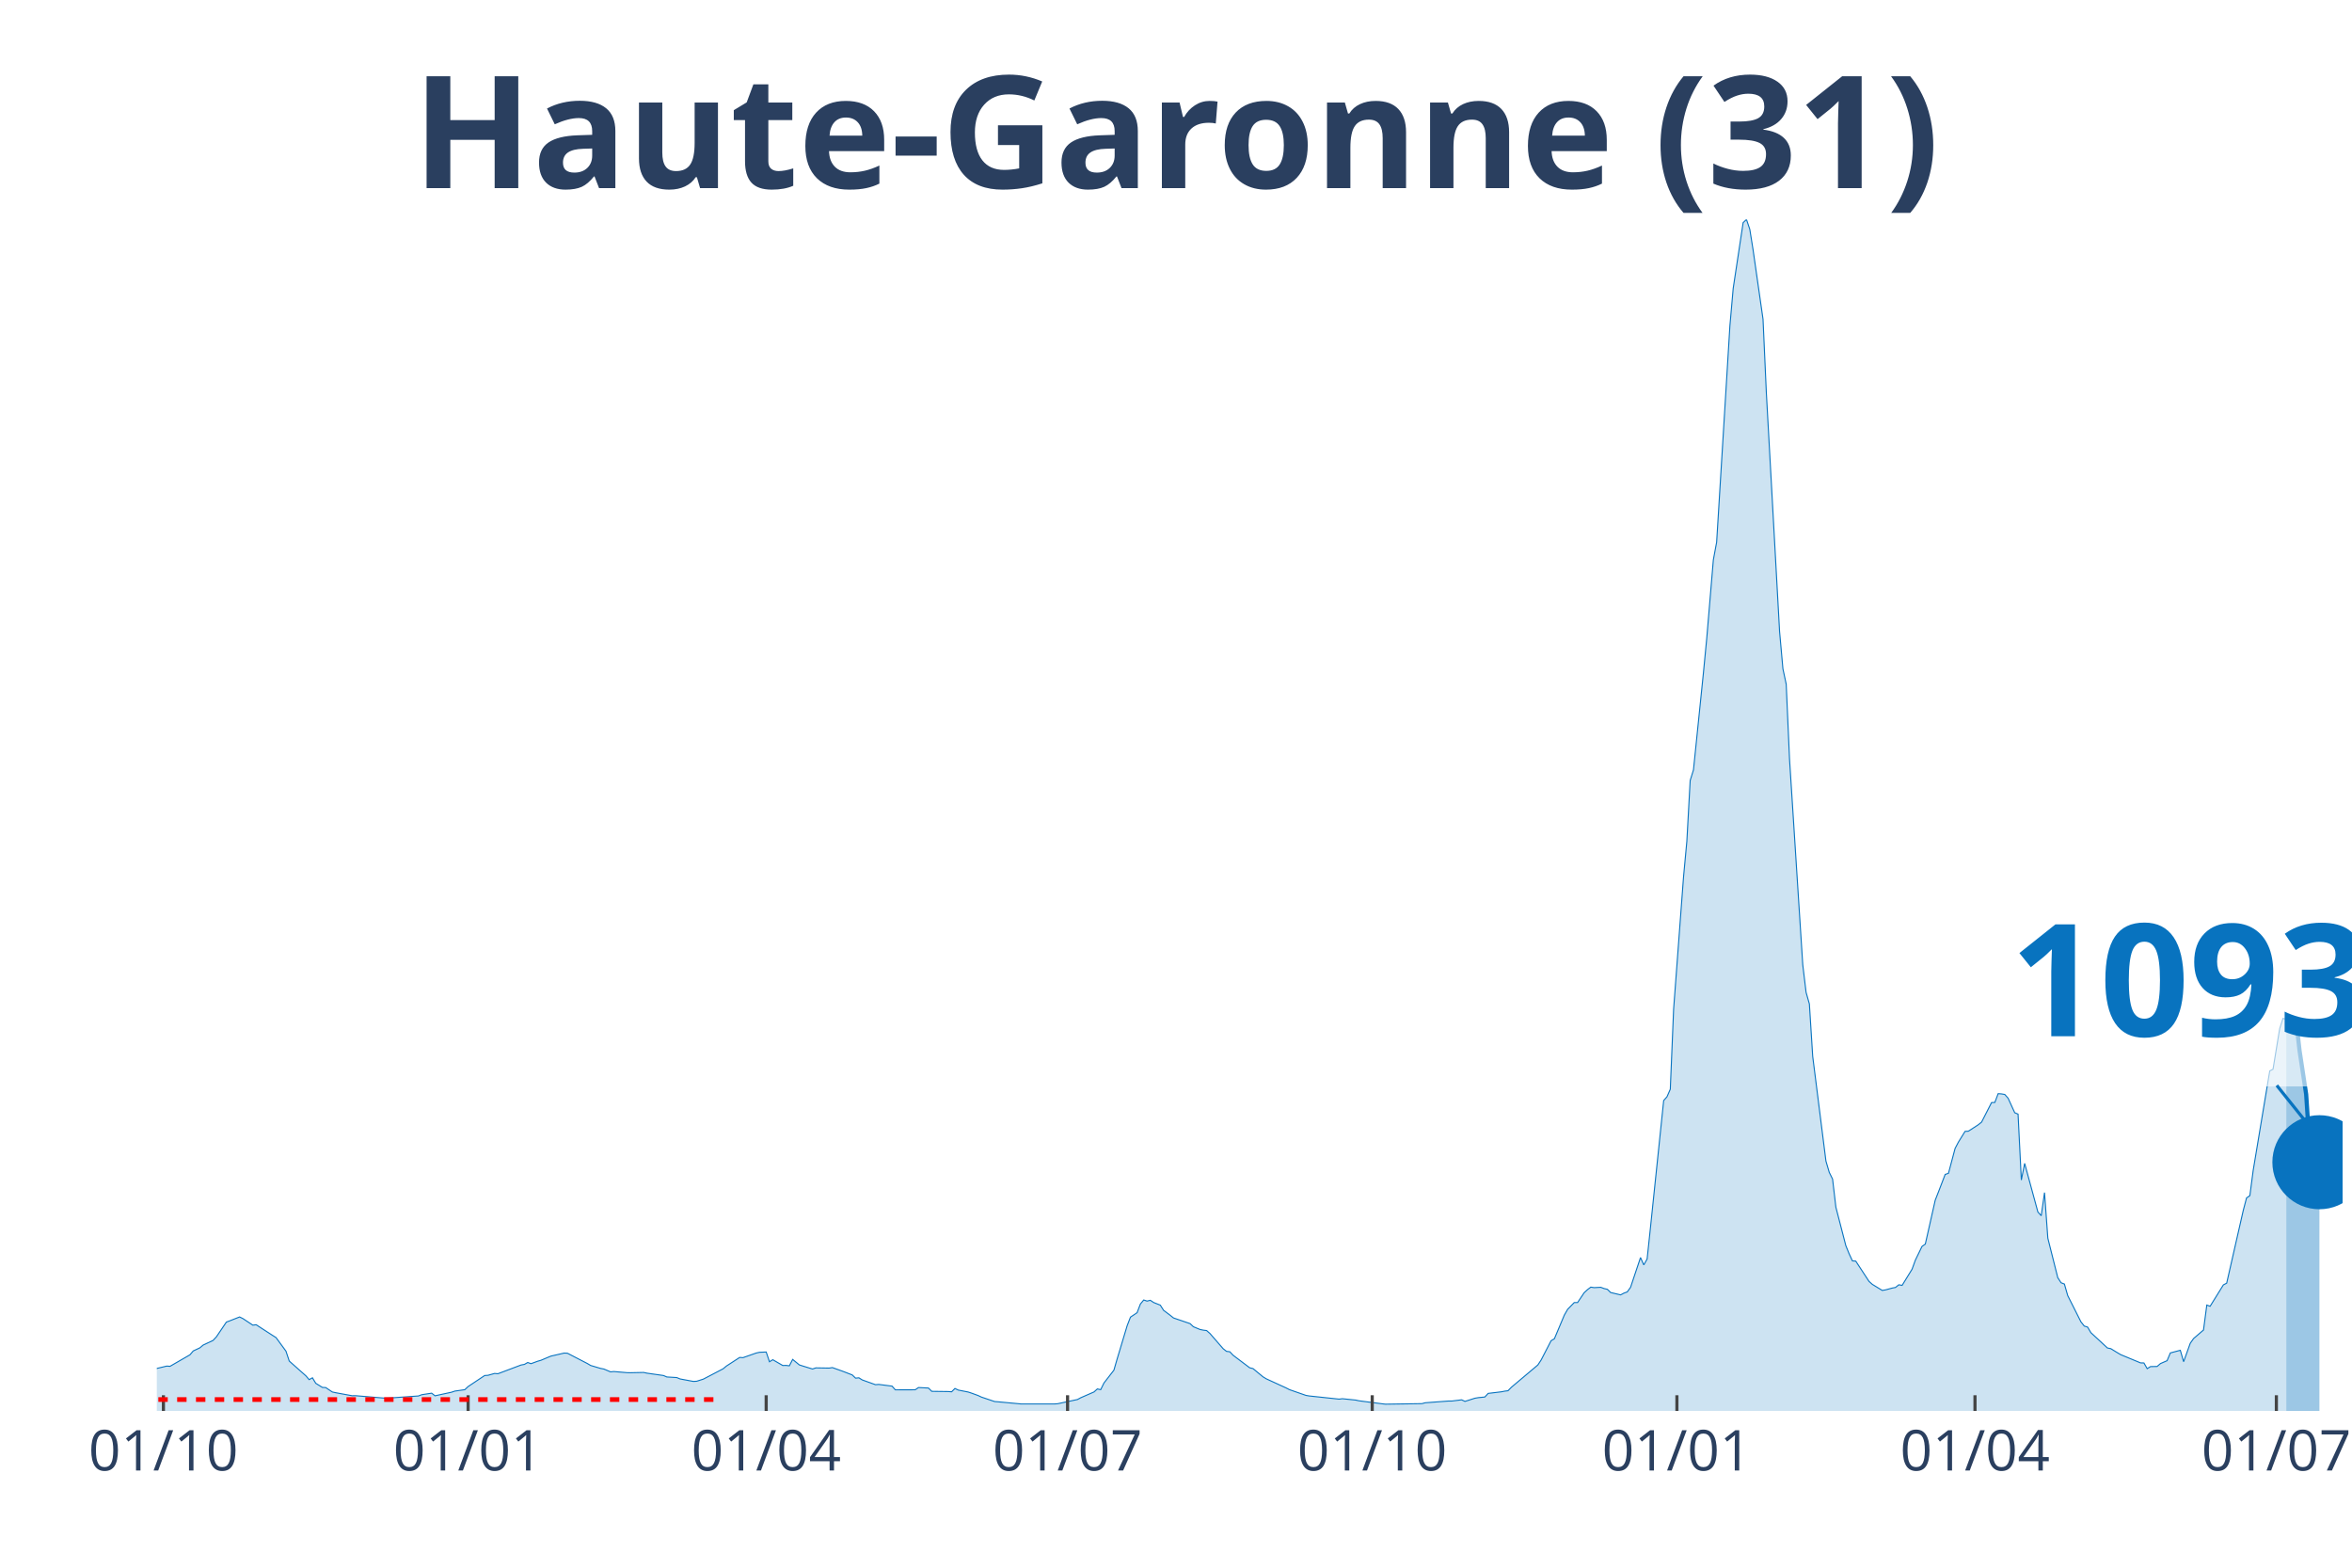
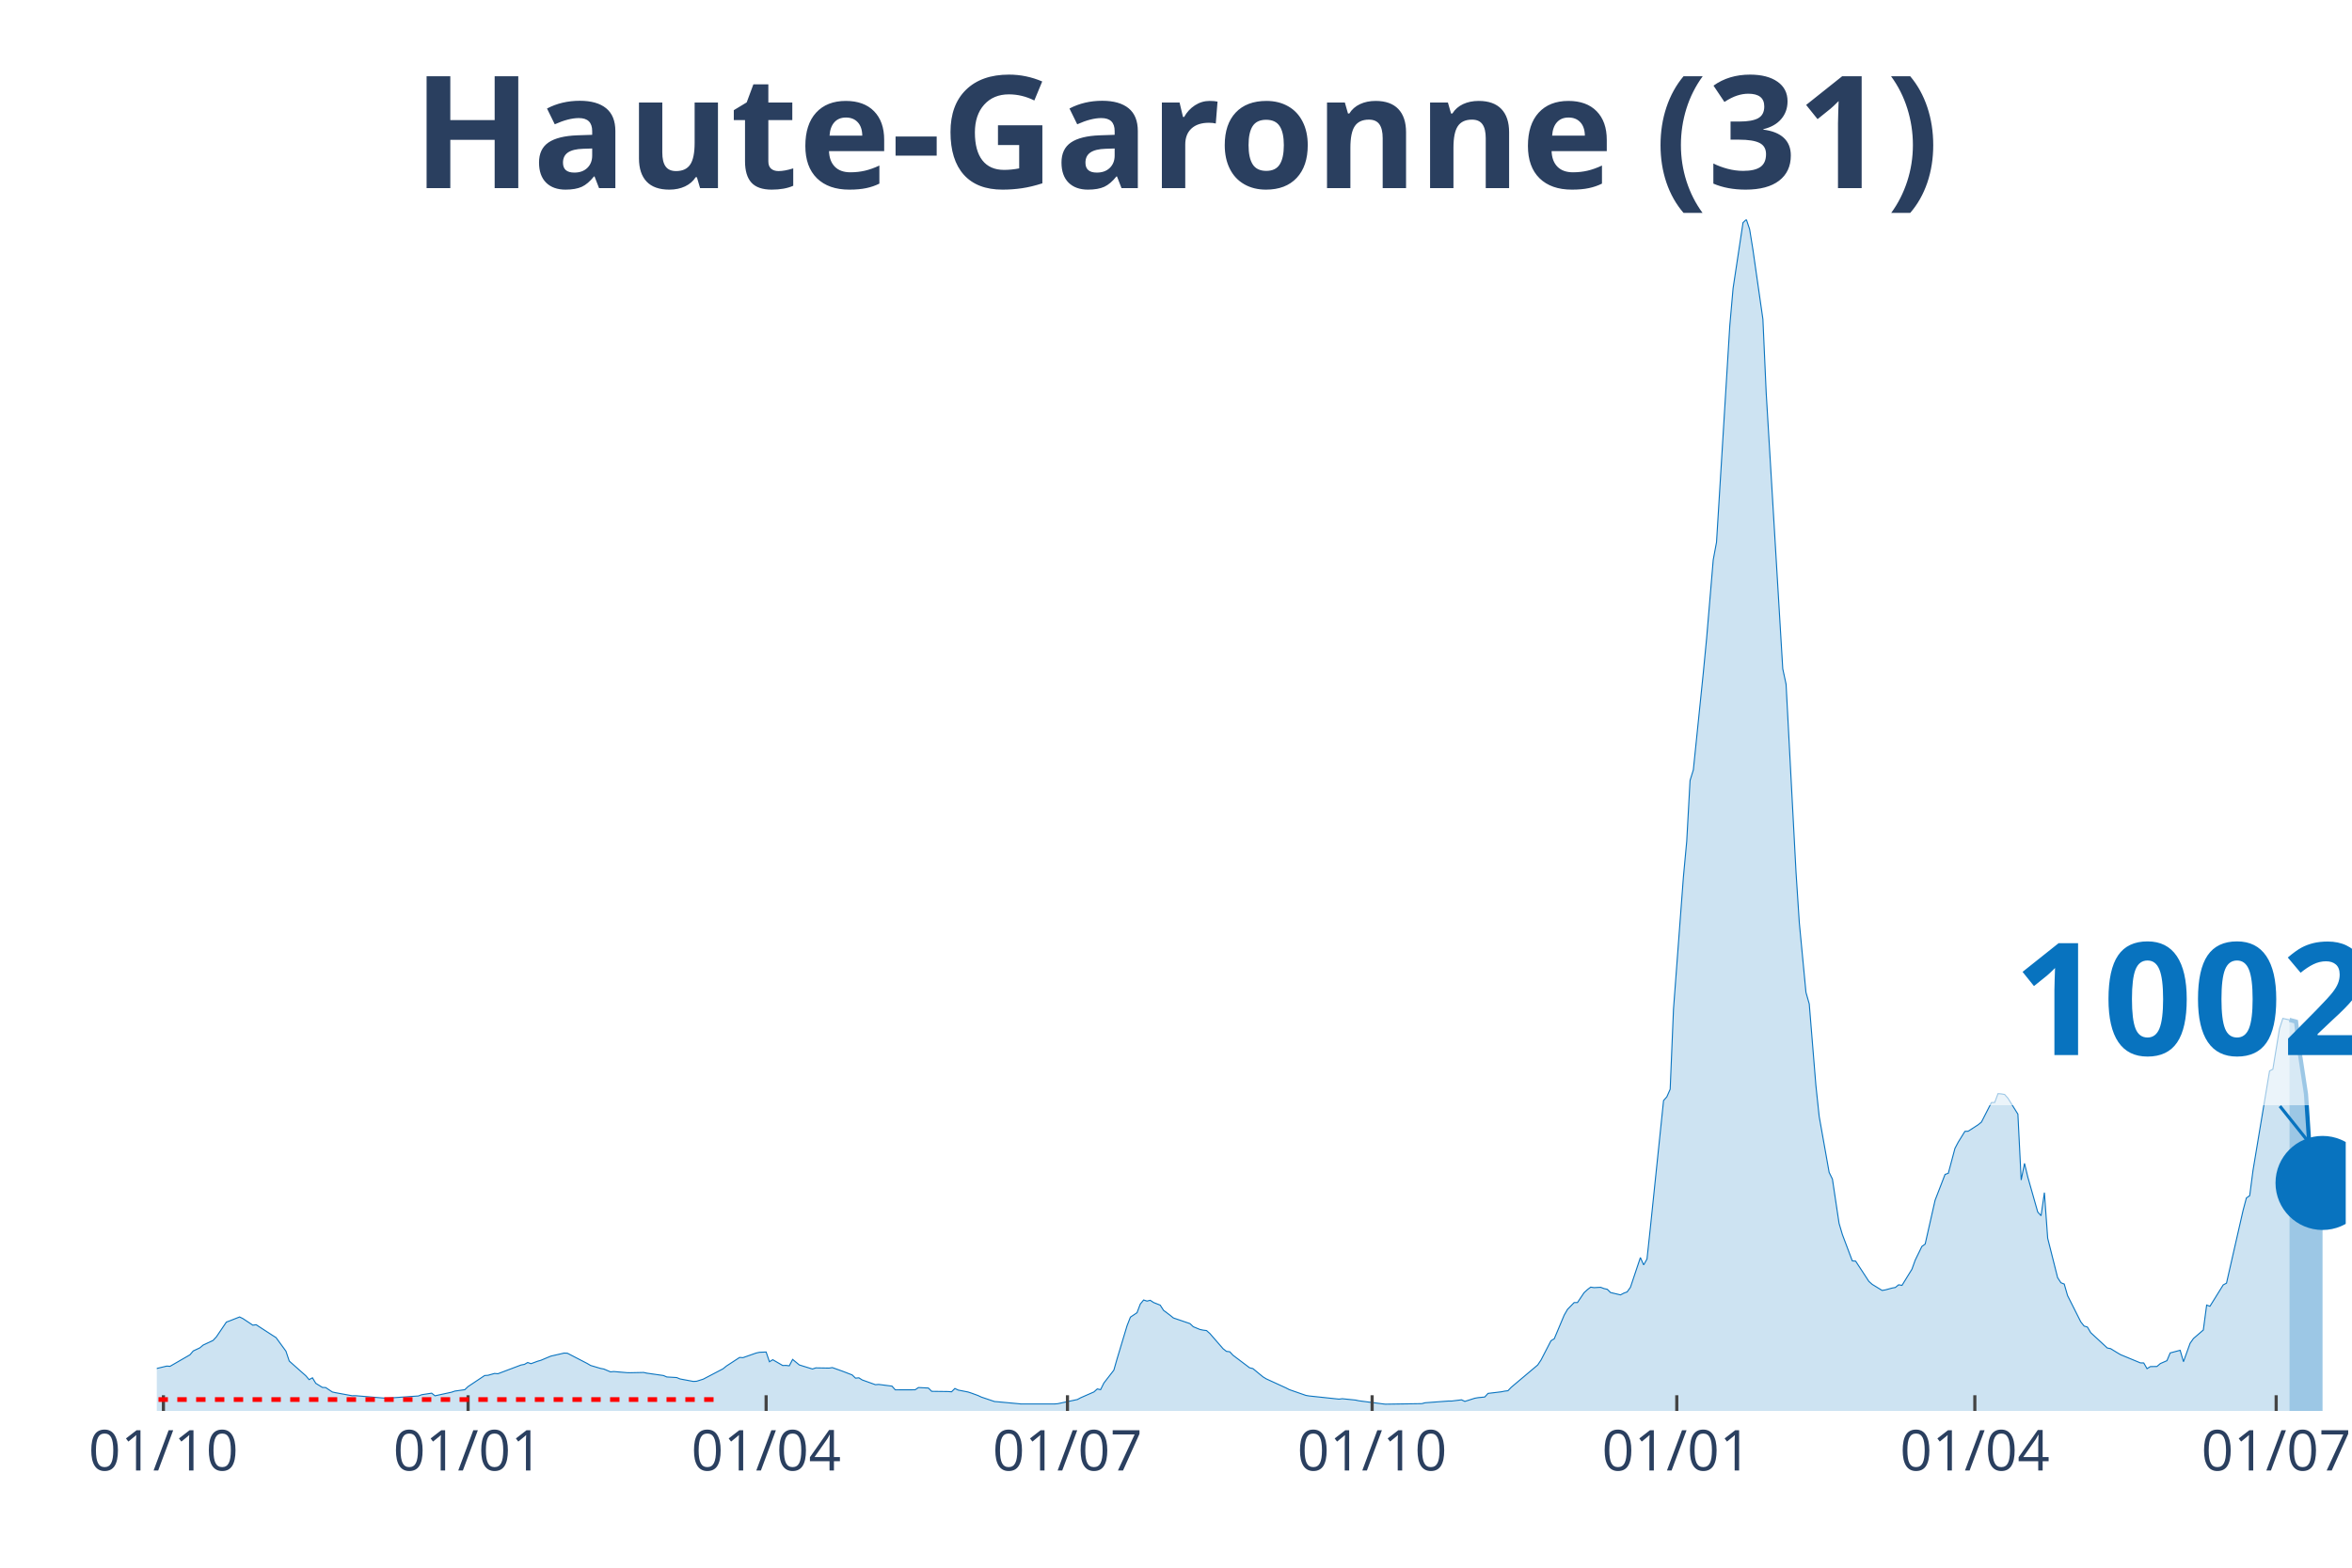
<svg xmlns="http://www.w3.org/2000/svg" class="main-svg" width="1125" height="750" style="" viewBox="0 0 750 500">
  <rect x="0" y="0" width="750" height="500" style="fill: rgb(0, 0, 0); fill-opacity: 0;" />
-   <defs id="defs-f9791f">
+   <defs id="defs-4beb33">
    <g class="clips">
-       <clipPath id="clipf9791fxyplot" class="plotclip">
-         <rect width="697" height="380" />
+       <clipPath id="clip4beb33xyplot" class="plotclip">
+         <rect width="698" height="380" />
      </clipPath>
-       <clipPath class="axesclip" id="clipf9791fx">
-         <rect x="50" y="0" width="697" height="500" />
+       <clipPath class="axesclip" id="clip4beb33x">
+         <rect x="50" y="0" width="698" height="500" />
      </clipPath>
-       <clipPath class="axesclip" id="clipf9791fy">
+       <clipPath class="axesclip" id="clip4beb33y">
        <rect x="0" y="70" width="750" height="380" />
      </clipPath>
-       <clipPath class="axesclip" id="clipf9791fxy">
-         <rect x="50" y="70" width="697" height="380" />
+       <clipPath class="axesclip" id="clip4beb33xy">
+         <rect x="50" y="70" width="698" height="380" />
      </clipPath>
    </g>
    <g class="gradients" />
  </defs>
  <g class="bglayer">
-     <rect class="bg" x="50" y="70" width="697" height="380" style="fill: rgb(0, 0, 0); fill-opacity: 0; stroke-width: 0;" />
+     <rect class="bg" x="50" y="70" width="698" height="380" style="fill: rgb(0, 0, 0); fill-opacity: 0; stroke-width: 0;" />
  </g>
  <g class="layer-below">
    <g class="imagelayer" />
    <g class="shapelayer" />
  </g>
  <g class="cartesianlayer">
    <g class="subplot xy">
      <g class="layer-subplot">
        <g class="shapelayer" />
        <g class="imagelayer" />
      </g>
      <g class="gridlayer">
        <g class="x">
          <path class="xgrid crisp" transform="translate(52.11,0)" d="M0,70v380" style="stroke: rgb(255, 255, 255); stroke-opacity: 1; stroke-width: 1px;" />
-           <path class="xgrid crisp" transform="translate(149.27,0)" d="M0,70v380" style="stroke: rgb(255, 255, 255); stroke-opacity: 1; stroke-width: 1px;" />
-           <path class="xgrid crisp" transform="translate(244.32,0)" d="M0,70v380" style="stroke: rgb(255, 255, 255); stroke-opacity: 1; stroke-width: 1px;" />
-           <path class="xgrid crisp" transform="translate(340.42,0)" d="M0,70v380" style="stroke: rgb(255, 255, 255); stroke-opacity: 1; stroke-width: 1px;" />
-           <path class="xgrid crisp" transform="translate(437.57,0)" d="M0,70v380" style="stroke: rgb(255, 255, 255); stroke-opacity: 1; stroke-width: 1px;" />
-           <path class="xgrid crisp" transform="translate(534.73,0)" d="M0,70v380" style="stroke: rgb(255, 255, 255); stroke-opacity: 1; stroke-width: 1px;" />
-           <path class="xgrid crisp" transform="translate(629.78,0)" d="M0,70v380" style="stroke: rgb(255, 255, 255); stroke-opacity: 1; stroke-width: 1px;" />
-           <path class="xgrid crisp" transform="translate(725.88,0)" d="M0,70v380" style="stroke: rgb(255, 255, 255); stroke-opacity: 1; stroke-width: 1px;" />
+           <path class="xgrid crisp" transform="translate(149.26,0)" d="M0,70v380" style="stroke: rgb(255, 255, 255); stroke-opacity: 1; stroke-width: 1px;" />
+           <path class="xgrid crisp" transform="translate(244.3,0)" d="M0,70v380" style="stroke: rgb(255, 255, 255); stroke-opacity: 1; stroke-width: 1px;" />
+           <path class="xgrid crisp" transform="translate(340.39,0)" d="M0,70v380" style="stroke: rgb(255, 255, 255); stroke-opacity: 1; stroke-width: 1px;" />
+           <path class="xgrid crisp" transform="translate(437.54,0)" d="M0,70v380" style="stroke: rgb(255, 255, 255); stroke-opacity: 1; stroke-width: 1px;" />
+           <path class="xgrid crisp" transform="translate(534.69,0)" d="M0,70v380" style="stroke: rgb(255, 255, 255); stroke-opacity: 1; stroke-width: 1px;" />
+           <path class="xgrid crisp" transform="translate(629.73,0)" d="M0,70v380" style="stroke: rgb(255, 255, 255); stroke-opacity: 1; stroke-width: 1px;" />
+           <path class="xgrid crisp" transform="translate(725.82,0)" d="M0,70v380" style="stroke: rgb(255, 255, 255); stroke-opacity: 1; stroke-width: 1px;" />
        </g>
        <g class="y" />
      </g>
      <g class="zerolinelayer" />
      <path class="xlines-below" />
      <path class="ylines-below" />
      <g class="overlines-below" />
      <g class="xaxislayer-below" />
      <g class="yaxislayer-below" />
      <g class="overaxes-below" />
-       <g class="plot" transform="translate(50, 70)" clip-path="url('#clipf9791fxyplot')">
+       <g class="plot" transform="translate(50, 70)" clip-path="url('#clip4beb33xyplot')">
        <g class="scatterlayer mlayer">
-           <g class="trace scatter traceb08a04" style="stroke-miterlimit: 2;">
+           <g class="trace scatter tracec6fd47" style="stroke-miterlimit: 2;">
            <g class="fills">
              <g>
-                 <path class="js-fill" d="M679.05,380L-143.62,380L-143.62,379.67L-108.77,379.77L-107.72,379.72L-60.2,378.03L-59.14,377.88L-42.24,376.02L-41.19,375.85L-31.68,374.67L-30.63,373.55L-25.35,371.07L-24.29,369.92L-17.95,365.99L-16.9,365.2L-13.73,362.31L-12.67,362.04L-9.5,362.4L-8.45,363.49L-6.34,364.4L-5.28,364.5L-2.11,366.54L-1.06,366.71L3.17,365.7L4.22,365.77L10.56,362.11L11.62,360.87L13.73,359.88L14.78,359L17.95,357.51L19.01,356.36L22.18,351.67L23.23,351.28L26.4,350.03L27.46,350.55L30.63,352.65L31.68,352.51L36.96,355.94L38.02,356.61L41.19,360.94L42.24,364.1L47.52,368.79L48.58,370.02L49.63,369.44L50.69,371.19L52.8,372.5L53.86,372.55L55.97,373.96L57.03,374.19L62.31,375.16L63.36,375.14L72.87,375.94L73.92,375.9L83.43,375.23L84.48,374.83L87.65,374.34L88.71,375.18L93.99,374.03L95.05,373.67L98.21,373.23L99.27,372.23L104.55,368.71L105.61,368.64L107.72,368.05L108.77,368.14L116.17,365.35L117.22,365.16L118.28,364.56L119.33,364.93L121.45,364.15L122.5,363.85L124.62,362.95L125.67,362.52L129.9,361.55L130.95,361.6L137.29,364.88L138.34,365.5L141.51,366.44L142.57,366.64L144.68,367.54L145.74,367.44L149.96,367.8L151.02,367.82L155.24,367.73L156.3,367.96L161.58,368.71L162.63,369.17L165.8,369.36L166.86,369.8L171.08,370.59L172.14,370.54L174.25,369.87L175.31,369.32L180.59,366.56L181.64,365.69L185.87,362.94L186.92,363.01L191.15,361.53L192.2,361.3L194.32,361.21L195.37,364.32L196.43,363.67L197.48,364.28L199.6,365.51L200.65,365.49L201.71,365.61L202.76,363.57L204.88,365.32L205.93,365.66L209.1,366.63L210.16,366.27L214.38,366.34L215.44,366.18L218.6,367.31L219.66,367.71L221.77,368.53L222.83,369.55L223.88,369.44L224.94,370.11L229.17,371.63L230.22,371.55L234.45,372.09L235.5,373.28L241.84,373.26L242.89,372.54L246.06,372.7L247.12,373.75L252.4,373.82L253.45,373.9L254.51,372.84L255.57,373.35L258.73,373.97L259.79,374.32L261.9,375.09L262.96,375.59L267.18,377.01L268.24,377.09L275.63,377.78L276.69,377.78L286.19,377.78L287.25,377.71L293.58,376.36L294.64,375.79L298.87,373.94L299.92,372.99L300.98,373.22L302.03,371.09L305.2,367L306.26,363.33L309.43,352.8L310.48,350.09L312.59,348.67L313.65,345.9L314.71,344.62L315.76,344.97L316.82,344.72L317.87,345.42L319.99,346.26L321.04,347.91L323.15,349.5L324.21,350.35L329.49,352.15L330.55,353.15L332.66,354.02L333.72,354.24L334.77,354.37L335.83,355.31L340.05,360.17L341.11,361L342.16,361.13L343.22,362.25L348.5,366.24L349.56,366.5L352.72,369.11L353.78,369.76L360.12,372.67L361.17,373.21L366.45,375.05L367.51,375.23L377.01,376.24L378.07,376.11L382.29,376.54L383.35,376.77L390.74,377.73L391.8,377.85L403.42,377.68L404.47,377.4L411.86,376.85L412.92,376.85L416.09,376.46L417.14,376.96L420.31,375.95L421.37,375.77L423.48,375.56L424.54,374.41L428.76,373.9L429.82,373.69L430.87,373.56L431.93,372.47L440.38,365.35L441.43,363.76L444.6,357.62L445.66,356.98L448.83,349.44L449.88,347.6L451.99,345.44L453.05,345.44L455.16,342.29L456.22,341.32L457.27,340.52L458.33,340.68L460.44,340.57L461.5,340.97L462.55,341.21L463.61,342.24L466.78,342.99L467.83,342.43L468.89,342.05L469.95,340.57L473.12,331.09L474.17,333.43L475.23,331.55L476.28,321.69L480.51,281.01L481.56,279.81L482.62,277.4L483.68,251.85L486.84,209.71L487.9,198.31L488.96,178.92L490.01,175.55L493.18,144.64L494.24,133.61L496.35,108.55L497.4,102.92L501.63,33.9L502.68,21.96L505.85,1L506.91,0L507.97,3.13L509.02,9.7L512.19,31.82L513.25,55.31L517.47,131.44L518.53,143.29L519.58,148.21L520.64,172.09L524.86,237.69L525.92,246.5L526.97,250.2L528.03,266.91L532.25,300.31L533.31,303.91L534.37,306.06L535.42,315.02L538.59,327.28L539.65,329.89L540.7,332.15L541.76,332.22L545.98,338.68L547.04,339.63L550.21,341.57L551.26,341.39L553.38,340.82L554.43,340.62L555.49,339.77L556.54,339.96L559.71,334.81L560.77,331.9L562.88,327.54L563.94,326.79L567.1,312.79L568.16,310.07L570.27,304.57L571.33,304.19L573.44,296.27L574.5,294.25L576.61,290.84L577.67,290.78L580.83,288.73L581.89,287.87L585.06,281.66L586.11,281.61L587.17,278.81L588.23,278.89L589.28,279.07L590.34,280.26L592.45,284.89L593.51,285.34L594.56,306.36L595.62,301.06L599.84,316.57L600.9,317.74L601.95,310.37L603.01,324.92L606.18,337.5L607.23,339.12L608.29,339.53L609.35,343.21L613.57,351.6L614.63,352.93L615.68,353.25L616.74,355.04L622.02,359.93L623.08,360.14L625.19,361.43L626.24,362.05L632.58,364.68L633.64,364.7L634.69,366.52L635.75,365.86L637.86,365.82L638.92,364.9L641.03,363.98L642.08,361.5L645.25,360.66L646.31,364.31L648.42,358.43L649.48,356.92L652.65,354.19L653.7,346.24L654.76,346.62L655.81,344.92L658.98,339.81L660.04,339.25L665.32,316.08L666.37,312.08L667.43,311.34L668.49,303.3L673.77,271.56L674.82,271.01L676.93,258.11L677.99,254.81L679.05,255.07" style="fill: rgb(8, 115, 191); fill-opacity: 0.2; stroke-width: 0;" />
+                 <path class="js-fill" d="M680.05,380L-143.61,380L-143.61,379.67L-108.77,379.77L-107.71,379.72L-60.19,378.03L-59.13,377.88L-42.24,376.02L-41.18,375.85L-31.68,374.67L-30.62,373.55L-25.34,371.07L-24.29,369.92L-17.95,365.99L-16.9,365.2L-13.73,362.31L-12.67,362.04L-9.5,362.4L-8.45,363.49L-6.34,364.4L-5.28,364.5L-2.11,366.54L-1.06,366.71L3.17,365.7L4.22,365.77L10.56,362.11L11.62,360.87L13.73,359.88L14.78,359L17.95,357.51L19.01,356.36L22.18,351.67L23.23,351.28L26.4,350.03L27.46,350.55L30.62,352.65L31.68,352.51L36.96,355.94L38.02,356.61L41.18,360.94L42.24,364.1L47.52,368.79L48.57,370.02L49.63,369.44L50.69,371.19L52.8,372.5L53.85,372.55L55.97,373.96L57.02,374.19L62.3,375.16L63.36,375.14L72.86,375.94L73.92,375.9L83.42,375.23L84.48,374.83L87.65,374.34L88.7,375.18L93.98,374.03L95.04,373.67L98.21,373.23L99.26,372.23L104.54,368.71L105.6,368.64L107.71,368.05L108.77,368.14L116.16,365.35L117.21,365.16L118.27,364.56L119.33,364.93L121.44,364.15L122.49,363.85L124.61,362.95L125.66,362.52L129.89,361.55L130.94,361.6L137.28,364.88L138.33,365.5L141.5,366.44L142.56,366.64L144.67,367.54L145.72,367.44L149.95,367.8L151,367.82L155.23,367.73L156.28,367.96L161.56,368.71L162.62,369.17L165.79,369.36L166.84,369.8L171.07,370.59L172.12,370.54L174.24,369.87L175.29,369.32L180.57,366.56L181.63,365.69L185.85,362.94L186.91,363.01L191.13,361.53L192.19,361.3L194.3,361.21L195.36,364.32L196.41,363.67L197.47,364.28L199.58,365.51L200.64,365.49L201.69,365.61L202.75,363.57L204.86,365.32L205.92,365.66L209.08,366.63L210.14,366.27L214.36,366.34L215.42,366.18L218.59,367.31L219.64,367.71L221.75,368.53L222.81,369.55L223.87,369.44L224.92,370.11L229.15,371.63L230.2,371.55L234.43,372.09L235.48,373.28L241.82,373.26L242.87,372.54L246.04,372.7L247.1,373.75L252.38,373.82L253.43,373.9L254.49,372.84L255.55,373.35L258.71,373.97L259.77,374.32L261.88,375.09L262.94,375.59L267.16,377.01L268.22,377.09L275.61,377.78L276.67,377.78L286.17,377.78L287.23,377.71L293.56,376.36L294.62,375.79L298.84,373.94L299.9,372.99L300.95,373.22L302.01,371.09L305.18,367L306.23,363.33L309.4,352.8L310.46,350.09L312.57,348.67L313.62,345.9L314.68,344.62L315.74,344.97L316.79,344.72L317.85,345.42L319.96,346.26L321.02,347.91L323.13,349.5L324.18,350.35L329.46,352.15L330.52,353.15L332.63,354.02L333.69,354.24L334.74,354.37L335.8,355.31L340.02,360.17L341.08,361L342.14,361.13L343.19,362.25L348.47,366.24L349.53,366.5L352.7,369.11L353.75,369.76L360.09,372.67L361.14,373.21L366.42,375.05L367.48,375.23L376.98,376.24L378.04,376.11L382.26,376.54L383.32,376.77L390.71,377.73L391.77,377.85L403.38,377.68L404.44,377.4L411.83,376.85L412.89,376.85L416.05,376.46L417.11,376.96L420.28,375.95L421.33,375.77L423.45,375.56L424.5,374.41L428.73,373.9L429.78,373.69L430.84,373.56L431.89,372.47L440.34,365.35L441.4,363.76L444.57,357.62L445.62,356.98L448.79,349.44L449.85,347.6L451.96,345.44L453.01,345.44L455.13,342.29L456.18,341.32L457.24,340.52L458.29,340.68L460.41,340.57L461.46,340.97L462.52,341.21L463.57,342.24L466.74,342.99L467.8,342.43L468.85,342.05L469.91,340.57L473.08,331.09L474.13,333.43L475.19,331.55L476.25,321.69L480.47,281.01L481.52,279.81L482.58,277.4L483.64,251.85L486.8,209.71L487.86,198.31L488.92,178.92L489.97,175.55L493.14,144.64L494.2,133.61L496.31,108.55L497.36,102.92L501.59,33.9L502.64,21.96L505.81,1L506.87,0L507.92,3.13L508.98,9.7L512.15,31.82L513.2,55.31L518.48,143.29L519.54,148.21L522.71,208.2L523.76,224.32L525.88,246.5L526.93,250.2L529.04,276.11L530.1,286.1L533.27,303.91L534.32,306.06L536.44,320.19L537.49,323.74L540.66,332.15L541.72,332.22L545.94,338.68L547,339.63L550.16,341.57L551.22,341.39L553.33,340.82L554.39,340.62L555.44,339.77L556.5,339.96L559.67,334.81L560.72,331.9L562.84,327.54L563.89,326.79L567.06,312.79L568.11,310.07L570.23,304.57L571.28,304.19L573.39,296.27L574.45,294.25L576.56,290.84L577.62,290.78L580.79,288.73L581.84,287.87L585.01,281.66L586.07,281.61L587.12,278.81L588.18,278.89L589.23,279.07L590.29,280.26L593.46,285.34L594.51,306.36L595.57,301.06L596.63,305.44L599.79,316.57L600.85,317.74L601.91,310.37L602.96,324.92L606.13,337.5L607.19,339.12L608.24,339.53L609.3,343.21L613.52,351.6L614.58,352.93L615.63,353.25L616.69,355.04L621.97,359.93L623.03,360.14L625.14,361.43L626.19,362.05L632.53,364.68L633.59,364.7L634.64,366.52L635.7,365.86L637.81,365.82L638.87,364.9L640.98,363.98L642.03,361.5L645.2,360.66L646.26,364.31L648.37,358.43L649.43,356.92L652.59,354.19L653.65,346.24L654.7,346.62L655.76,344.92L658.93,339.81L659.98,339.25L665.26,316.08L666.32,312.08L667.38,311.34L668.43,303.3L673.71,271.56L674.77,271.01L676.88,258.11L677.94,254.81L680.05,255.28" style="fill: rgb(8, 115, 191); fill-opacity: 0.2; stroke-width: 0;" />
              </g>
            </g>
            <g class="errorbars" />
            <g class="lines">
-               <path class="js-line" d="M-143.62,379.67L-108.77,379.77L-107.72,379.72L-60.2,378.03L-59.14,377.88L-42.24,376.02L-41.19,375.85L-31.68,374.67L-30.63,373.55L-25.35,371.07L-24.29,369.92L-17.95,365.99L-16.9,365.2L-13.73,362.31L-12.67,362.04L-9.5,362.4L-8.45,363.49L-6.34,364.4L-5.28,364.5L-2.11,366.54L-1.06,366.71L3.17,365.7L4.22,365.77L10.56,362.11L11.62,360.87L13.73,359.88L14.78,359L17.95,357.51L19.01,356.36L22.18,351.67L23.23,351.28L26.4,350.03L27.46,350.55L30.63,352.65L31.68,352.51L36.96,355.94L38.02,356.61L41.19,360.94L42.24,364.1L47.52,368.79L48.58,370.02L49.63,369.44L50.69,371.19L52.8,372.5L53.86,372.55L55.97,373.96L57.03,374.19L62.31,375.16L63.36,375.14L72.87,375.94L73.92,375.9L83.43,375.23L84.48,374.83L87.65,374.34L88.71,375.18L93.99,374.03L95.05,373.67L98.21,373.23L99.27,372.23L104.55,368.71L105.61,368.64L107.72,368.05L108.77,368.14L116.17,365.35L117.22,365.16L118.28,364.56L119.33,364.93L121.45,364.15L122.5,363.85L124.62,362.95L125.67,362.52L129.9,361.55L130.95,361.6L137.29,364.88L138.34,365.5L141.51,366.44L142.57,366.64L144.68,367.54L145.74,367.44L149.96,367.8L151.02,367.82L155.24,367.73L156.3,367.96L161.58,368.71L162.63,369.17L165.8,369.36L166.86,369.8L171.08,370.59L172.14,370.54L174.25,369.87L175.31,369.32L180.59,366.56L181.64,365.69L185.87,362.94L186.92,363.01L191.15,361.53L192.2,361.3L194.32,361.21L195.37,364.32L196.43,363.67L197.48,364.28L199.6,365.51L200.65,365.49L201.71,365.61L202.76,363.57L204.88,365.32L205.93,365.66L209.1,366.63L210.16,366.27L214.38,366.34L215.44,366.18L218.6,367.31L219.66,367.71L221.77,368.53L222.83,369.55L223.88,369.44L224.94,370.11L229.17,371.63L230.22,371.55L234.45,372.09L235.5,373.28L241.84,373.26L242.89,372.54L246.06,372.7L247.12,373.75L252.4,373.82L253.45,373.9L254.51,372.84L255.57,373.35L258.73,373.97L259.79,374.32L261.9,375.09L262.96,375.59L267.18,377.01L268.24,377.09L275.63,377.78L276.69,377.78L286.19,377.78L287.25,377.71L293.58,376.36L294.64,375.79L298.87,373.94L299.92,372.99L300.98,373.22L302.03,371.09L305.2,367L306.26,363.33L309.43,352.8L310.48,350.09L312.59,348.67L313.65,345.9L314.71,344.62L315.76,344.97L316.82,344.72L317.87,345.42L319.99,346.26L321.04,347.91L323.15,349.5L324.21,350.35L329.49,352.15L330.55,353.15L332.66,354.02L333.72,354.24L334.77,354.37L335.83,355.31L340.05,360.17L341.11,361L342.16,361.13L343.22,362.25L348.5,366.24L349.56,366.5L352.72,369.11L353.78,369.76L360.12,372.67L361.17,373.21L366.45,375.05L367.51,375.23L377.01,376.24L378.07,376.11L382.29,376.54L383.35,376.77L390.74,377.73L391.8,377.85L403.42,377.68L404.47,377.4L411.86,376.85L412.92,376.85L416.09,376.46L417.14,376.96L420.31,375.95L421.37,375.77L423.48,375.56L424.54,374.41L428.76,373.9L429.82,373.69L430.87,373.56L431.93,372.47L440.38,365.35L441.43,363.76L444.6,357.62L445.66,356.98L448.83,349.44L449.88,347.6L451.99,345.44L453.05,345.44L455.16,342.29L456.22,341.32L457.27,340.52L458.33,340.68L460.44,340.57L461.5,340.97L462.55,341.21L463.61,342.24L466.78,342.99L467.83,342.43L468.89,342.05L469.95,340.57L473.12,331.09L474.17,333.43L475.23,331.55L476.28,321.69L480.51,281.01L481.56,279.81L482.62,277.4L483.68,251.85L486.84,209.71L487.9,198.31L488.96,178.92L490.01,175.55L493.18,144.64L494.24,133.61L496.35,108.55L497.4,102.92L501.63,33.9L502.68,21.96L505.85,1L506.91,0L507.97,3.13L509.02,9.7L512.19,31.82L513.25,55.31L517.47,131.44L518.53,143.29L519.58,148.21L520.64,172.09L524.86,237.69L525.92,246.5L526.97,250.2L528.03,266.91L532.25,300.31L533.31,303.91L534.37,306.06L535.42,315.02L538.59,327.28L539.65,329.89L540.7,332.15L541.76,332.22L545.98,338.68L547.04,339.63L550.21,341.57L551.26,341.39L553.38,340.82L554.43,340.62L555.49,339.77L556.54,339.96L559.71,334.81L560.77,331.9L562.88,327.54L563.94,326.79L567.1,312.79L568.16,310.07L570.27,304.57L571.33,304.19L573.44,296.27L574.5,294.25L576.61,290.84L577.67,290.78L580.83,288.73L581.89,287.87L585.06,281.66L586.11,281.61L587.17,278.81L588.23,278.89L589.28,279.07L590.34,280.26L592.45,284.89L593.51,285.34L594.56,306.36L595.62,301.06L599.84,316.57L600.9,317.74L601.95,310.37L603.01,324.92L606.18,337.5L607.23,339.12L608.29,339.53L609.35,343.21L613.57,351.6L614.63,352.93L615.68,353.25L616.74,355.04L622.02,359.93L623.08,360.14L625.19,361.43L626.24,362.05L632.58,364.68L633.64,364.7L634.69,366.52L635.75,365.86L637.86,365.82L638.92,364.9L641.03,363.98L642.08,361.5L645.25,360.66L646.31,364.31L648.42,358.43L649.48,356.92L652.65,354.19L653.7,346.24L654.76,346.62L655.81,344.92L658.98,339.81L660.04,339.25L665.32,316.08L666.37,312.08L667.43,311.34L668.49,303.3L673.77,271.56L674.82,271.01L676.93,258.11L677.99,254.81L679.05,255.07" style="vector-effect: non-scaling-stroke; fill: none; stroke: rgb(8, 115, 191); stroke-opacity: 1; stroke-width: 0.5px; opacity: 1;" />
+               <path class="js-line" d="M-143.61,379.67L-108.77,379.77L-107.71,379.72L-60.19,378.03L-59.13,377.88L-42.24,376.02L-41.18,375.85L-31.68,374.67L-30.62,373.55L-25.34,371.07L-24.29,369.92L-17.95,365.99L-16.9,365.2L-13.73,362.31L-12.67,362.04L-9.5,362.4L-8.45,363.49L-6.34,364.4L-5.28,364.5L-2.11,366.54L-1.06,366.71L3.17,365.7L4.22,365.77L10.56,362.11L11.62,360.87L13.73,359.88L14.78,359L17.95,357.51L19.01,356.36L22.18,351.67L23.23,351.28L26.4,350.03L27.46,350.55L30.62,352.65L31.68,352.51L36.96,355.94L38.02,356.61L41.18,360.94L42.24,364.1L47.52,368.79L48.57,370.02L49.63,369.44L50.69,371.19L52.8,372.5L53.85,372.55L55.97,373.96L57.02,374.19L62.3,375.16L63.36,375.14L72.86,375.94L73.92,375.9L83.42,375.23L84.48,374.83L87.65,374.34L88.7,375.18L93.98,374.03L95.04,373.67L98.21,373.23L99.26,372.23L104.54,368.71L105.6,368.64L107.71,368.05L108.77,368.14L116.16,365.35L117.21,365.16L118.27,364.56L119.33,364.93L121.44,364.15L122.49,363.85L124.61,362.95L125.66,362.52L129.89,361.55L130.94,361.6L137.28,364.88L138.33,365.5L141.5,366.44L142.56,366.64L144.67,367.54L145.72,367.44L149.95,367.8L151,367.82L155.23,367.73L156.28,367.96L161.56,368.71L162.62,369.17L165.79,369.36L166.84,369.8L171.07,370.59L172.12,370.54L174.24,369.87L175.29,369.32L180.57,366.56L181.63,365.69L185.85,362.94L186.91,363.01L191.13,361.53L192.19,361.3L194.3,361.21L195.36,364.32L196.41,363.67L197.47,364.28L199.58,365.51L200.64,365.49L201.69,365.61L202.75,363.57L204.86,365.32L205.92,365.66L209.08,366.63L210.14,366.27L214.36,366.34L215.42,366.18L218.59,367.31L219.64,367.71L221.75,368.53L222.81,369.55L223.87,369.44L224.92,370.11L229.15,371.63L230.2,371.55L234.43,372.09L235.48,373.28L241.82,373.26L242.87,372.54L246.04,372.7L247.1,373.75L252.38,373.82L253.43,373.9L254.49,372.84L255.55,373.35L258.71,373.97L259.77,374.32L261.88,375.09L262.94,375.59L267.16,377.01L268.22,377.09L275.61,377.78L276.67,377.78L286.17,377.78L287.23,377.71L293.56,376.36L294.62,375.79L298.84,373.94L299.9,372.99L300.95,373.22L302.01,371.09L305.18,367L306.23,363.33L309.4,352.8L310.46,350.09L312.57,348.67L313.62,345.9L314.68,344.62L315.74,344.97L316.79,344.72L317.85,345.42L319.96,346.26L321.02,347.91L323.13,349.5L324.18,350.35L329.46,352.15L330.52,353.15L332.63,354.02L333.69,354.24L334.74,354.37L335.8,355.31L340.02,360.17L341.08,361L342.14,361.13L343.19,362.25L348.47,366.24L349.53,366.5L352.7,369.11L353.75,369.76L360.09,372.67L361.14,373.21L366.42,375.05L367.48,375.23L376.98,376.24L378.04,376.11L382.26,376.54L383.32,376.77L390.71,377.73L391.77,377.85L403.38,377.68L404.44,377.4L411.83,376.85L412.89,376.85L416.05,376.46L417.11,376.96L420.28,375.95L421.33,375.77L423.45,375.56L424.5,374.41L428.73,373.9L429.78,373.69L430.84,373.56L431.89,372.47L440.34,365.35L441.4,363.76L444.57,357.62L445.62,356.98L448.79,349.44L449.85,347.6L451.96,345.44L453.01,345.44L455.13,342.29L456.18,341.32L457.24,340.52L458.29,340.68L460.41,340.57L461.46,340.97L462.52,341.21L463.57,342.24L466.74,342.99L467.8,342.43L468.85,342.05L469.91,340.57L473.08,331.09L474.13,333.43L475.19,331.55L476.25,321.69L480.47,281.01L481.52,279.81L482.58,277.4L483.64,251.85L486.8,209.71L487.86,198.31L488.92,178.92L489.97,175.55L493.14,144.64L494.2,133.61L496.31,108.55L497.36,102.92L501.59,33.9L502.64,21.96L505.81,1L506.87,0L507.92,3.13L508.98,9.7L512.15,31.82L513.2,55.31L518.48,143.29L519.54,148.21L522.71,208.2L523.76,224.32L525.88,246.5L526.93,250.2L529.04,276.11L530.1,286.1L533.27,303.91L534.32,306.06L536.44,320.19L537.49,323.74L540.66,332.15L541.72,332.22L545.94,338.68L547,339.63L550.16,341.57L551.22,341.39L553.33,340.82L554.39,340.62L555.44,339.77L556.5,339.96L559.67,334.81L560.72,331.9L562.84,327.54L563.89,326.79L567.06,312.79L568.11,310.07L570.23,304.57L571.28,304.19L573.39,296.27L574.45,294.25L576.56,290.84L577.62,290.78L580.79,288.73L581.84,287.87L585.01,281.66L586.07,281.61L587.12,278.81L588.18,278.89L589.23,279.07L590.29,280.26L593.46,285.34L594.51,306.36L595.57,301.06L596.63,305.44L599.79,316.57L600.85,317.74L601.91,310.37L602.96,324.92L606.13,337.5L607.19,339.12L608.24,339.53L609.3,343.21L613.52,351.6L614.58,352.93L615.63,353.25L616.69,355.04L621.97,359.93L623.03,360.14L625.14,361.43L626.19,362.05L632.53,364.68L633.59,364.7L634.64,366.52L635.7,365.86L637.81,365.82L638.87,364.9L640.98,363.98L642.03,361.5L645.2,360.66L646.26,364.31L648.37,358.43L649.43,356.92L652.59,354.19L653.65,346.24L654.7,346.62L655.76,344.92L658.93,339.81L659.98,339.25L665.26,316.08L666.32,312.08L667.38,311.34L668.43,303.3L673.71,271.56L674.77,271.01L676.88,258.11L677.94,254.81L680.05,255.28" style="vector-effect: non-scaling-stroke; fill: none; stroke: rgb(8, 115, 191); stroke-opacity: 1; stroke-width: 0.5px; opacity: 1;" />
            </g>
            <g class="points" />
            <g class="text" />
          </g>
-           <g class="trace scatter trace44c42d" style="stroke-miterlimit: 2;">
+           <g class="trace scatter trace32d0dc" style="stroke-miterlimit: 2;">
            <g class="fills">
              <g>
-                 <path class="js-fill" d="M689.61,380L679.05,380L679.05,255.07L682.22,255.86L683.27,265.05L685.38,278.99L686.44,295.01L687.5,296.17L688.55,299.91L689.61,300.68" style="fill: rgb(8, 115, 191); fill-opacity: 0.4; stroke-width: 0;" />
+                 <path class="js-fill" d="M690.61,380L680.05,380L680.05,255.28L682.16,255.85L683.22,265.03L685.33,278.93L686.38,294.95L687.44,296.06L688.5,299.78L689.55,300.54L690.61,307.29" style="fill: rgb(8, 115, 191); fill-opacity: 0.4; stroke-width: 0;" />
              </g>
            </g>
            <g class="errorbars" />
            <g class="lines">
-               <path class="js-line" d="M679.05,255.07L682.22,255.86L683.27,265.05L685.38,278.99L686.44,295.01L687.5,296.17L688.55,299.91L689.61,300.68" style="vector-effect: non-scaling-stroke; fill: none; stroke: rgb(8, 115, 191); stroke-opacity: 1; stroke-width: 2px; opacity: 1;" />
+               <path class="js-line" d="M680.05,255.28L682.16,255.85L683.22,265.03L685.33,278.93L686.38,294.95L687.44,296.06L688.5,299.78L689.55,300.54L690.61,307.29" style="vector-effect: non-scaling-stroke; fill: none; stroke: rgb(8, 115, 191); stroke-opacity: 1; stroke-width: 2px; opacity: 1;" />
            </g>
            <g class="points" />
            <g class="text" />
          </g>
-           <g class="trace scatter tracec1e61b" style="stroke-miterlimit: 2; opacity: 1;">
+           <g class="trace scatter trace25a60e" style="stroke-miterlimit: 2; opacity: 1;">
            <g class="fills" />
            <g class="errorbars" />
            <g class="lines" />
            <g class="points">
-               <path class="point" transform="translate(689.61,300.68)" d="M15,0A15,15 0 1,1 0,-15A15,15 0 0,1 15,0Z" style="opacity: 1; stroke-width: 0px; fill: rgb(8, 115, 191); fill-opacity: 1;" />
+               <path class="point" transform="translate(690.61,307.29)" d="M15,0A15,15 0 1,1 0,-15A15,15 0 0,1 15,0Z" style="opacity: 1; stroke-width: 0px; fill: rgb(8, 115, 191); fill-opacity: 1;" />
            </g>
            <g class="text" />
          </g>
        </g>
      </g>
      <g class="overplot" />
      <path class="xlines-above crisp" style="fill: none; stroke-width: 1px; stroke: rgb(0, 0, 0); stroke-opacity: 0;" d="" />
      <path class="ylines-above crisp" style="fill: none;" d="M0,0" />
      <g class="overlines-above" />
      <g class="xaxislayer-above">
        <path class="xtick ticks crisp" d="M0,450v-5" transform="translate(52.11,0)" style="stroke: rgb(68, 68, 68); stroke-opacity: 1; stroke-width: 1px;" />
-         <path class="xtick ticks crisp" d="M0,450v-5" transform="translate(149.27,0)" style="stroke: rgb(68, 68, 68); stroke-opacity: 1; stroke-width: 1px;" />
-         <path class="xtick ticks crisp" d="M0,450v-5" transform="translate(244.32,0)" style="stroke: rgb(68, 68, 68); stroke-opacity: 1; stroke-width: 1px;" />
-         <path class="xtick ticks crisp" d="M0,450v-5" transform="translate(340.42,0)" style="stroke: rgb(68, 68, 68); stroke-opacity: 1; stroke-width: 1px;" />
-         <path class="xtick ticks crisp" d="M0,450v-5" transform="translate(437.57,0)" style="stroke: rgb(68, 68, 68); stroke-opacity: 1; stroke-width: 1px;" />
-         <path class="xtick ticks crisp" d="M0,450v-5" transform="translate(534.73,0)" style="stroke: rgb(68, 68, 68); stroke-opacity: 1; stroke-width: 1px;" />
-         <path class="xtick ticks crisp" d="M0,450v-5" transform="translate(629.78,0)" style="stroke: rgb(68, 68, 68); stroke-opacity: 1; stroke-width: 1px;" />
-         <path class="xtick ticks crisp" d="M0,450v-5" transform="translate(725.88,0)" style="stroke: rgb(68, 68, 68); stroke-opacity: 1; stroke-width: 1px;" />
+         <path class="xtick ticks crisp" d="M0,450v-5" transform="translate(149.26,0)" style="stroke: rgb(68, 68, 68); stroke-opacity: 1; stroke-width: 1px;" />
+         <path class="xtick ticks crisp" d="M0,450v-5" transform="translate(244.3,0)" style="stroke: rgb(68, 68, 68); stroke-opacity: 1; stroke-width: 1px;" />
+         <path class="xtick ticks crisp" d="M0,450v-5" transform="translate(340.39,0)" style="stroke: rgb(68, 68, 68); stroke-opacity: 1; stroke-width: 1px;" />
+         <path class="xtick ticks crisp" d="M0,450v-5" transform="translate(437.54,0)" style="stroke: rgb(68, 68, 68); stroke-opacity: 1; stroke-width: 1px;" />
+         <path class="xtick ticks crisp" d="M0,450v-5" transform="translate(534.69,0)" style="stroke: rgb(68, 68, 68); stroke-opacity: 1; stroke-width: 1px;" />
+         <path class="xtick ticks crisp" d="M0,450v-5" transform="translate(629.73,0)" style="stroke: rgb(68, 68, 68); stroke-opacity: 1; stroke-width: 1px;" />
+         <path class="xtick ticks crisp" d="M0,450v-5" transform="translate(725.82,0)" style="stroke: rgb(68, 68, 68); stroke-opacity: 1; stroke-width: 1px;" />
        <g class="xtick">
          <text text-anchor="middle" x="0" y="469" transform="translate(52.11,0)" style="font-family: 'Open Sans', verdana, arial, sans-serif; font-size: 18px; fill: rgb(42, 63, 95); fill-opacity: 1; white-space: pre;">01/10</text>
        </g>
        <g class="xtick">
-           <text text-anchor="middle" x="0" y="469" transform="translate(149.27,0)" style="font-family: 'Open Sans', verdana, arial, sans-serif; font-size: 18px; fill: rgb(42, 63, 95); fill-opacity: 1; white-space: pre;">01/01</text>
+           <text text-anchor="middle" x="0" y="469" transform="translate(149.26,0)" style="font-family: 'Open Sans', verdana, arial, sans-serif; font-size: 18px; fill: rgb(42, 63, 95); fill-opacity: 1; white-space: pre;">01/01</text>
        </g>
        <g class="xtick">
-           <text text-anchor="middle" x="0" y="469" transform="translate(244.32,0)" style="font-family: 'Open Sans', verdana, arial, sans-serif; font-size: 18px; fill: rgb(42, 63, 95); fill-opacity: 1; white-space: pre;">01/04</text>
+           <text text-anchor="middle" x="0" y="469" transform="translate(244.3,0)" style="font-family: 'Open Sans', verdana, arial, sans-serif; font-size: 18px; fill: rgb(42, 63, 95); fill-opacity: 1; white-space: pre;">01/04</text>
        </g>
        <g class="xtick">
-           <text text-anchor="middle" x="0" y="469" transform="translate(340.42,0)" style="font-family: 'Open Sans', verdana, arial, sans-serif; font-size: 18px; fill: rgb(42, 63, 95); fill-opacity: 1; white-space: pre;">01/07</text>
+           <text text-anchor="middle" x="0" y="469" transform="translate(340.39,0)" style="font-family: 'Open Sans', verdana, arial, sans-serif; font-size: 18px; fill: rgb(42, 63, 95); fill-opacity: 1; white-space: pre;">01/07</text>
        </g>
        <g class="xtick">
-           <text text-anchor="middle" x="0" y="469" transform="translate(437.57,0)" style="font-family: 'Open Sans', verdana, arial, sans-serif; font-size: 18px; fill: rgb(42, 63, 95); fill-opacity: 1; white-space: pre;">01/10</text>
+           <text text-anchor="middle" x="0" y="469" transform="translate(437.54,0)" style="font-family: 'Open Sans', verdana, arial, sans-serif; font-size: 18px; fill: rgb(42, 63, 95); fill-opacity: 1; white-space: pre;">01/10</text>
        </g>
        <g class="xtick">
-           <text text-anchor="middle" x="0" y="469" transform="translate(534.73,0)" style="font-family: 'Open Sans', verdana, arial, sans-serif; font-size: 18px; fill: rgb(42, 63, 95); fill-opacity: 1; white-space: pre;">01/01</text>
+           <text text-anchor="middle" x="0" y="469" transform="translate(534.69,0)" style="font-family: 'Open Sans', verdana, arial, sans-serif; font-size: 18px; fill: rgb(42, 63, 95); fill-opacity: 1; white-space: pre;">01/01</text>
        </g>
        <g class="xtick">
-           <text text-anchor="middle" x="0" y="469" transform="translate(629.78,0)" style="font-family: 'Open Sans', verdana, arial, sans-serif; font-size: 18px; fill: rgb(42, 63, 95); fill-opacity: 1; white-space: pre;">01/04</text>
+           <text text-anchor="middle" x="0" y="469" transform="translate(629.73,0)" style="font-family: 'Open Sans', verdana, arial, sans-serif; font-size: 18px; fill: rgb(42, 63, 95); fill-opacity: 1; white-space: pre;">01/04</text>
        </g>
        <g class="xtick">
-           <text text-anchor="middle" x="0" y="469" transform="translate(725.88,0)" style="font-family: 'Open Sans', verdana, arial, sans-serif; font-size: 18px; fill: rgb(42, 63, 95); fill-opacity: 1; white-space: pre;">01/07</text>
+           <text text-anchor="middle" x="0" y="469" transform="translate(725.82,0)" style="font-family: 'Open Sans', verdana, arial, sans-serif; font-size: 18px; fill: rgb(42, 63, 95); fill-opacity: 1; white-space: pre;">01/07</text>
        </g>
      </g>
      <g class="yaxislayer-above" />
      <g class="overaxes-above" />
    </g>
  </g>
  <g class="polarlayer" />
  <g class="ternarylayer" />
  <g class="geolayer" />
  <g class="funnelarealayer" />
  <g class="pielayer" />
  <g class="treemaplayer" />
  <g class="sunburstlayer" />
  <g class="glimages" />
-   <defs id="topdefs-f9791f">
+   <defs id="topdefs-4beb33">
    <g class="clips" />
  </defs>
  <g class="layer-above">
    <g class="imagelayer" />
    <g class="shapelayer">
-       <path data-index="0" fill-rule="evenodd" d="M-543.51,446.37L228.47,446.37" clip-path="url('#clipf9791fxy')" style="opacity: 1; stroke: rgb(255, 0, 0); stroke-opacity: 1; fill: rgb(0, 0, 0); fill-opacity: 0; stroke-dasharray: 3px, 3px; stroke-width: 1.5px;" />
+       <path data-index="0" fill-rule="evenodd" d="M-543.46,446.37L228.46,446.37" clip-path="url('#clip4beb33xy')" style="opacity: 1; stroke: rgb(255, 0, 0); stroke-opacity: 1; fill: rgb(0, 0, 0); fill-opacity: 0; stroke-dasharray: 3px, 3px; stroke-width: 1.5px;" />
    </g>
  </g>
  <g class="infolayer">
    <g class="g-gtitle">
      <text class="gtitle" x="375" y="25" text-anchor="middle" dy="0.7em" style="font-family: 'Open Sans', verdana, arial, sans-serif; font-size: 50px; fill: rgb(42, 63, 95); opacity: 1; font-weight: normal; white-space: pre;">
        <tspan style="font-weight:bold">Haute-Garonne (31)</tspan>
      </text>
    </g>
    <g class="g-xtitle" />
    <g class="annotation" data-index="0" style="opacity: 1;">
-       <g class="annotation-text-g" transform="rotate(0,697.61,310.68)">
-         <g class="cursor-pointer" transform="translate(626, 275)">
+       <g class="annotation-text-g" transform="rotate(0,698.61,317.29)">
+         <g class="cursor-pointer" transform="translate(627, 281)">
          <rect class="bg" x="0.5" y="0.5" width="143" height="71" style="stroke-width: 1px; stroke: rgb(0, 0, 0); stroke-opacity: 0; fill: rgb(255, 255, 255); fill-opacity: 0.6;" />
          <text class="annotation-text" text-anchor="middle" x="72.078" y="55.5" style="font-family: 'Open Sans', verdana, arial, sans-serif; font-size: 50px; fill: rgb(8, 115, 191); fill-opacity: 1; white-space: pre;">
-             <tspan style="font-weight:bold">1093 </tspan>
+             <tspan style="font-weight:bold">1002 </tspan>
          </text>
        </g>
      </g>
      <g class="annotation-arrow-g" style="opacity: 1;">
-         <path d="M726.01,346.18L737.61,360.68" style="stroke-width: 1px; stroke: rgb(8, 115, 191); stroke-opacity: 1; stroke-dasharray: 0px, 0px, 18.569px, 18.569px;" />
+         <path d="M727.01,352.79L738.61,367.29" style="stroke-width: 1px; stroke: rgb(8, 115, 191); stroke-opacity: 1; stroke-dasharray: 0px, 0px, 18.569px, 18.569px;" />
      </g>
    </g>
  </g>
</svg>
